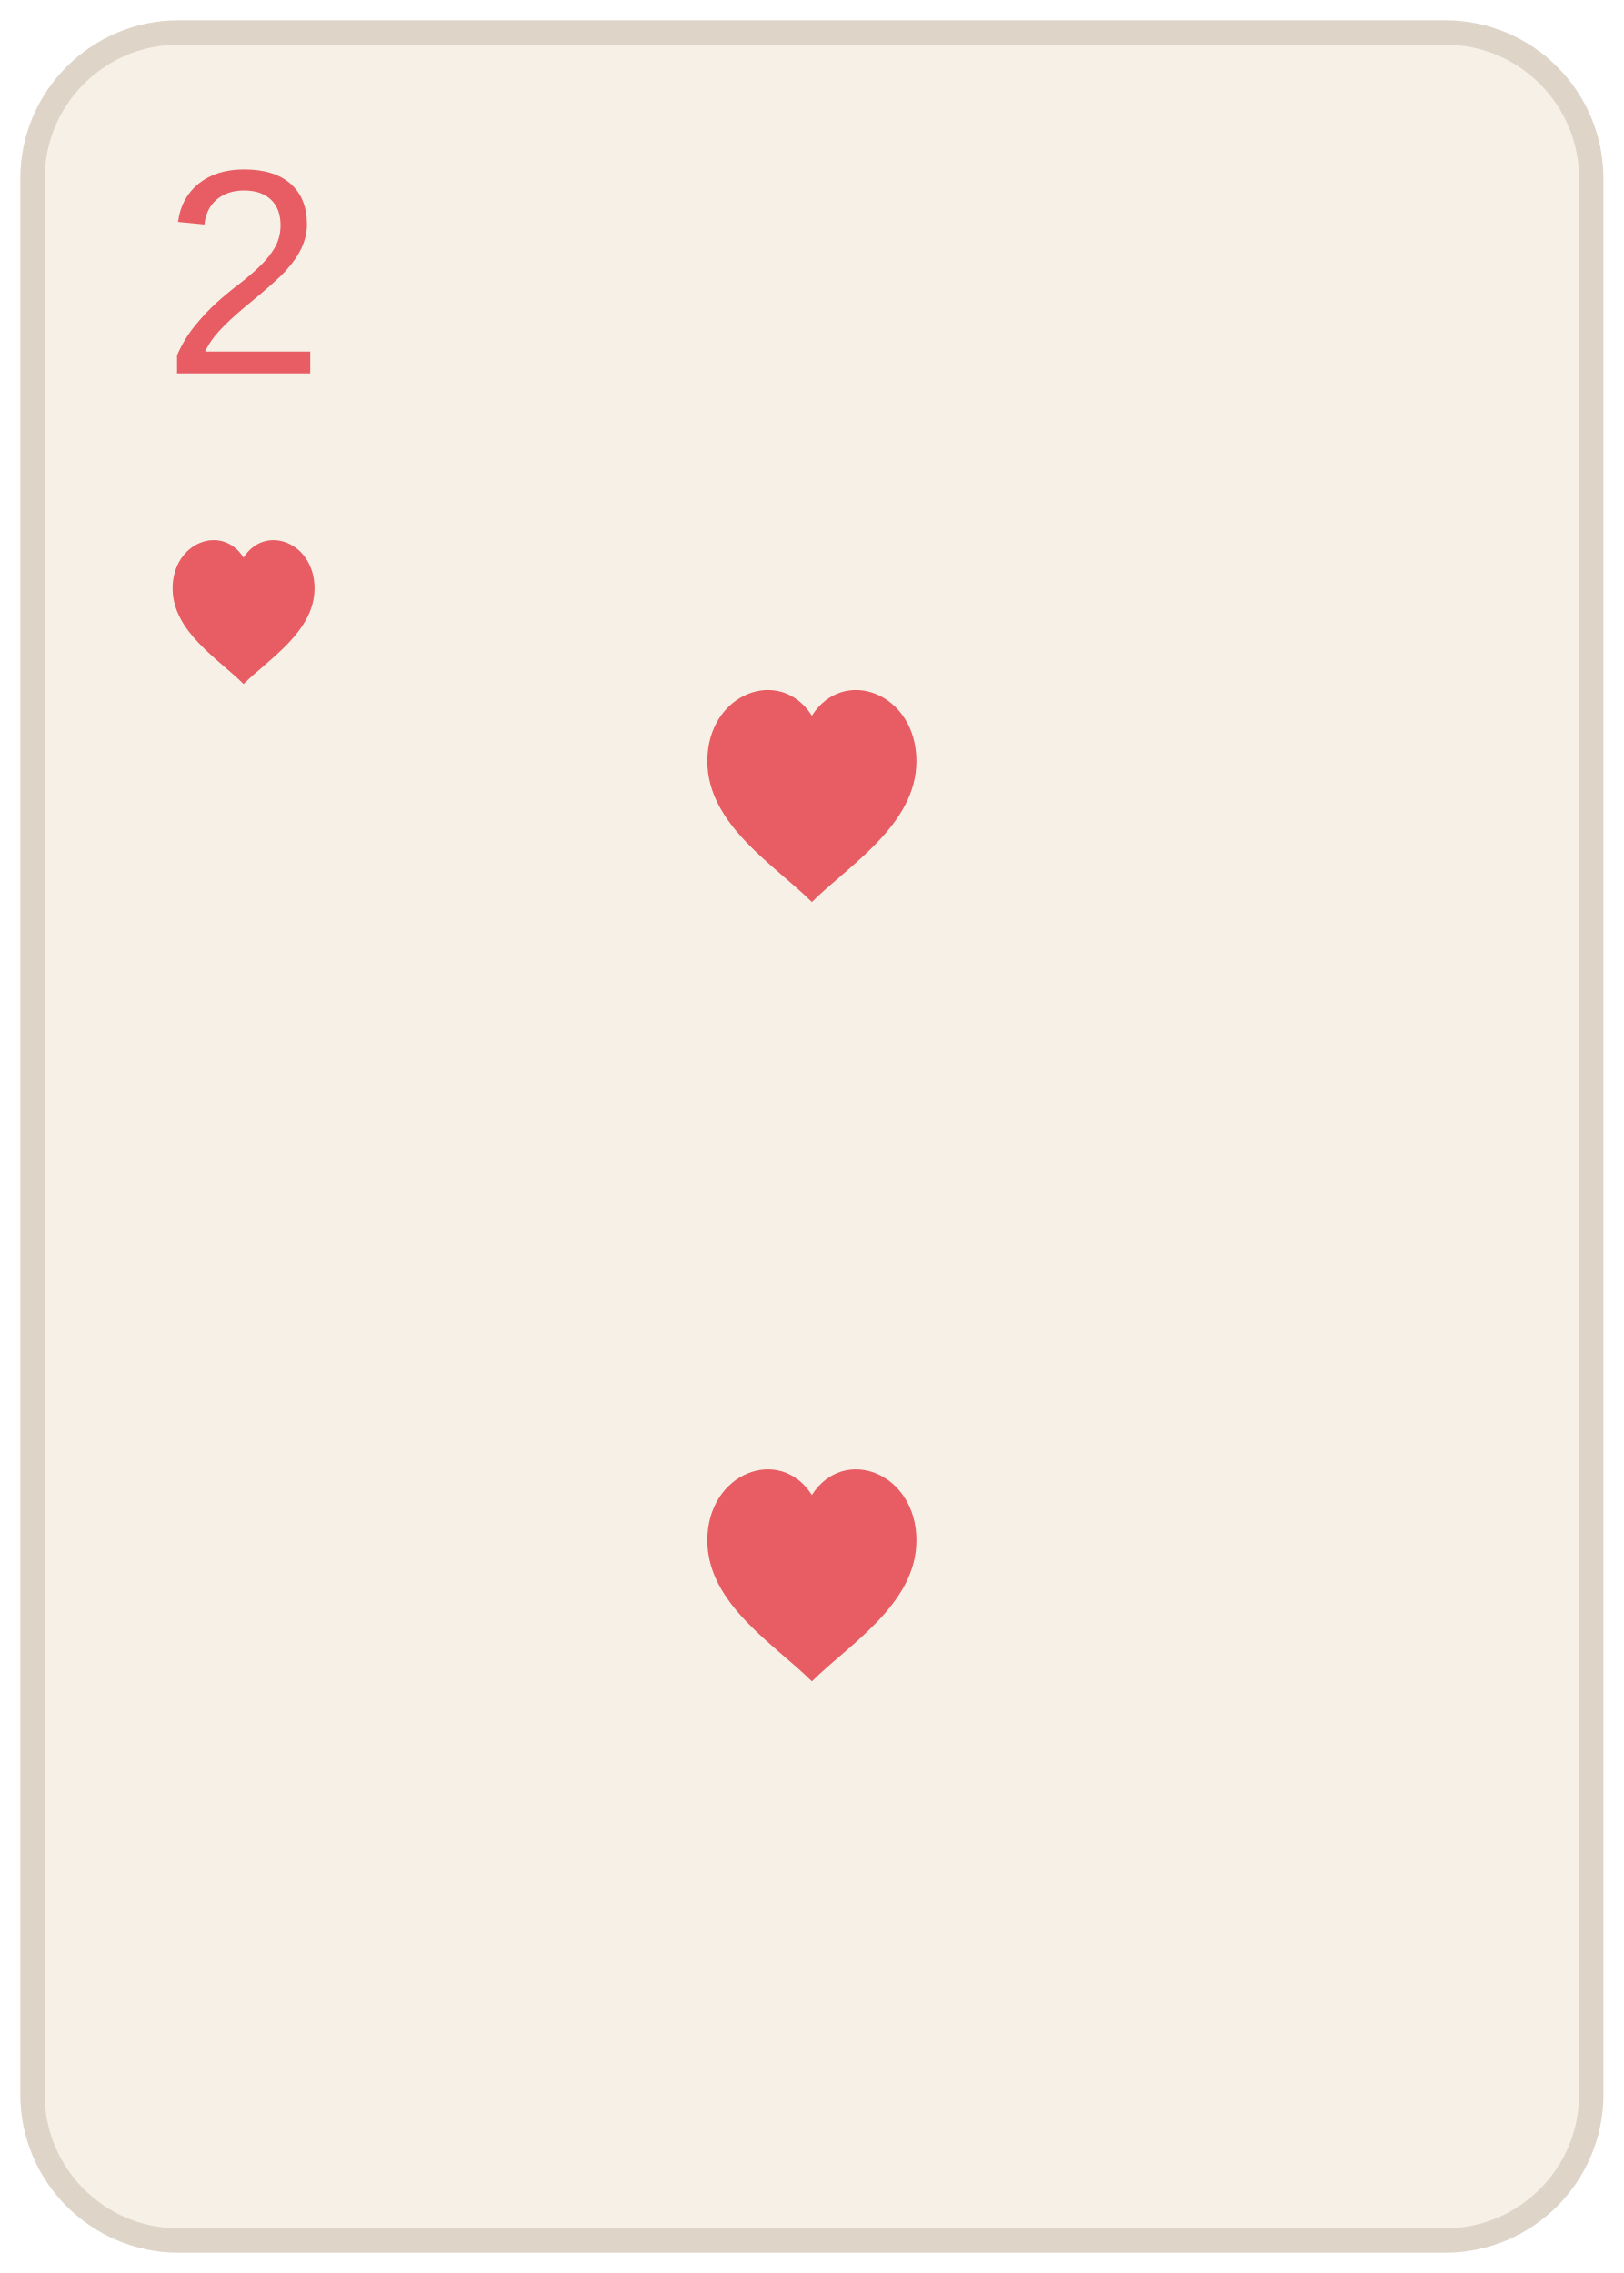
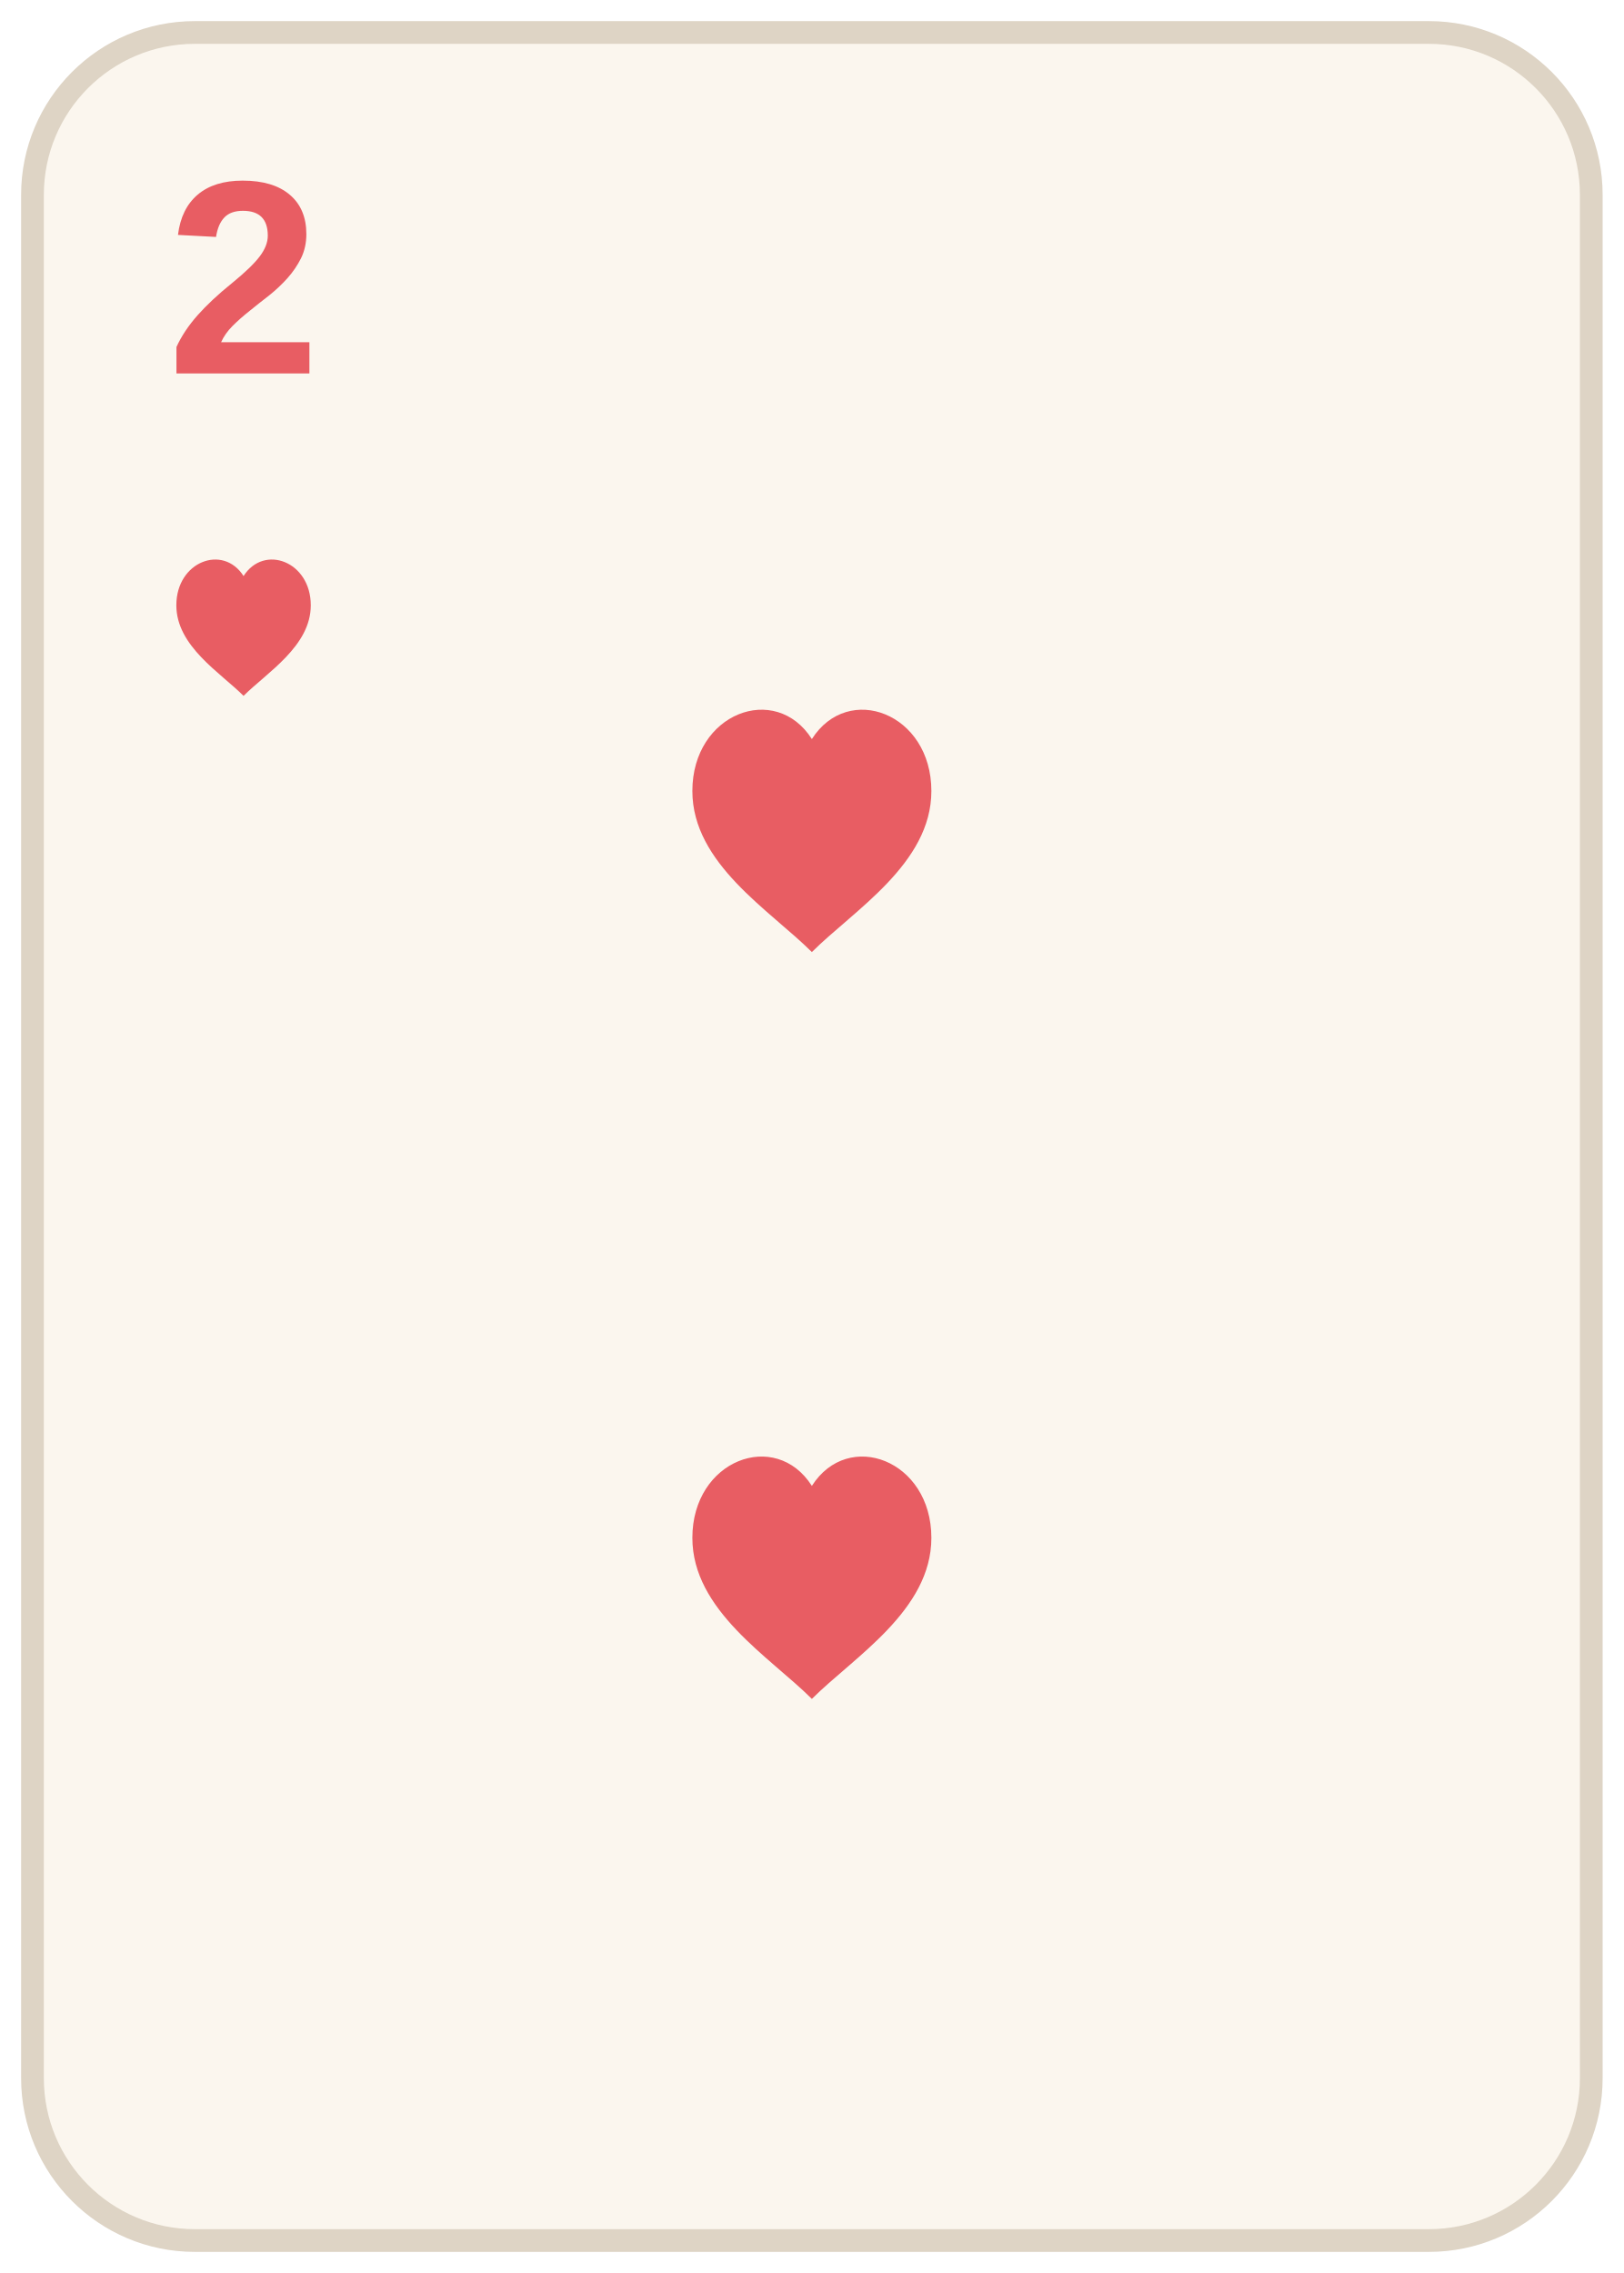
<svg xmlns="http://www.w3.org/2000/svg" viewBox="0 0 100 140" role="img" aria-label="2 of Hearts">
-   <rect x="2" y="2" width="96" height="136" rx="9" fill="#f7f0e6" stroke="#ded5c8" stroke-width="1.5" />
-   <text font-family="Haskoy, -apple-system, Segoe UI, Arial, sans-serif" font-weight="500" x="15" y="23" fill="#e85d63" font-size="18" text-anchor="middle">2</text>
-   <path d="M0,-7 C-7,-18 -23,-12 -23,3 C-23,17 -8,26 0,34 C8,26 23,17 23,3 C23,-12 7,-18 0,-7Z" fill="#e85d63" transform="translate(15 37) scale(0.19) translate(0 -7)" />
+   <rect x="2" y="2" width="96" height="136" rx="10" fill="#fbf6ee" stroke="#ded4c5" stroke-width="1.4" />
+   <g font-family="Haskoy,-apple-system,BlinkMacSystemFont,'Segoe UI',Arial,sans-serif">
+     <text x="15" y="23" fill="#e85d63" font-size="17" font-weight="600" text-anchor="middle">2</text>
+     <path fill="#e85d63" d="M0-7C-7-18-23-12-23 3c0 14 15 23 23 31C8 26 23 17 23 3 23-12 7-18 0-7Z" transform="translate(15 38) scale(0.18) translate(0 -7)" />
+   </g>
  <g>
-     <path d="M0,-7 C-7,-18 -23,-12 -23,3 C-23,17 -8,26 0,34 C8,26 23,17 23,3 C23,-12 7,-18 0,-7Z" fill="#e85d63" transform="translate(50 48) scale(0.28) translate(0 -7)" />
-     <path d="M0,-7 C-7,-18 -23,-12 -23,3 C-23,17 -8,26 0,34 C8,26 23,17 23,3 C23,-12 7,-18 0,-7Z" fill="#e85d63" transform="translate(50 96) scale(0.28) translate(0 -7)" />
+     <path fill="#e85d63" d="M0-7C-7-18-23-12-23 3c0 14 15 23 23 31C8 26 23 17 23 3 23-12 7-18 0-7Z" transform="translate(50 50) scale(0.32) translate(0 -7)" />
+     <path fill="#e85d63" d="M0-7C-7-18-23-12-23 3c0 14 15 23 23 31C8 26 23 17 23 3 23-12 7-18 0-7Z" transform="translate(50 96) scale(0.32) translate(0 -7)" />
  </g>
</svg>
